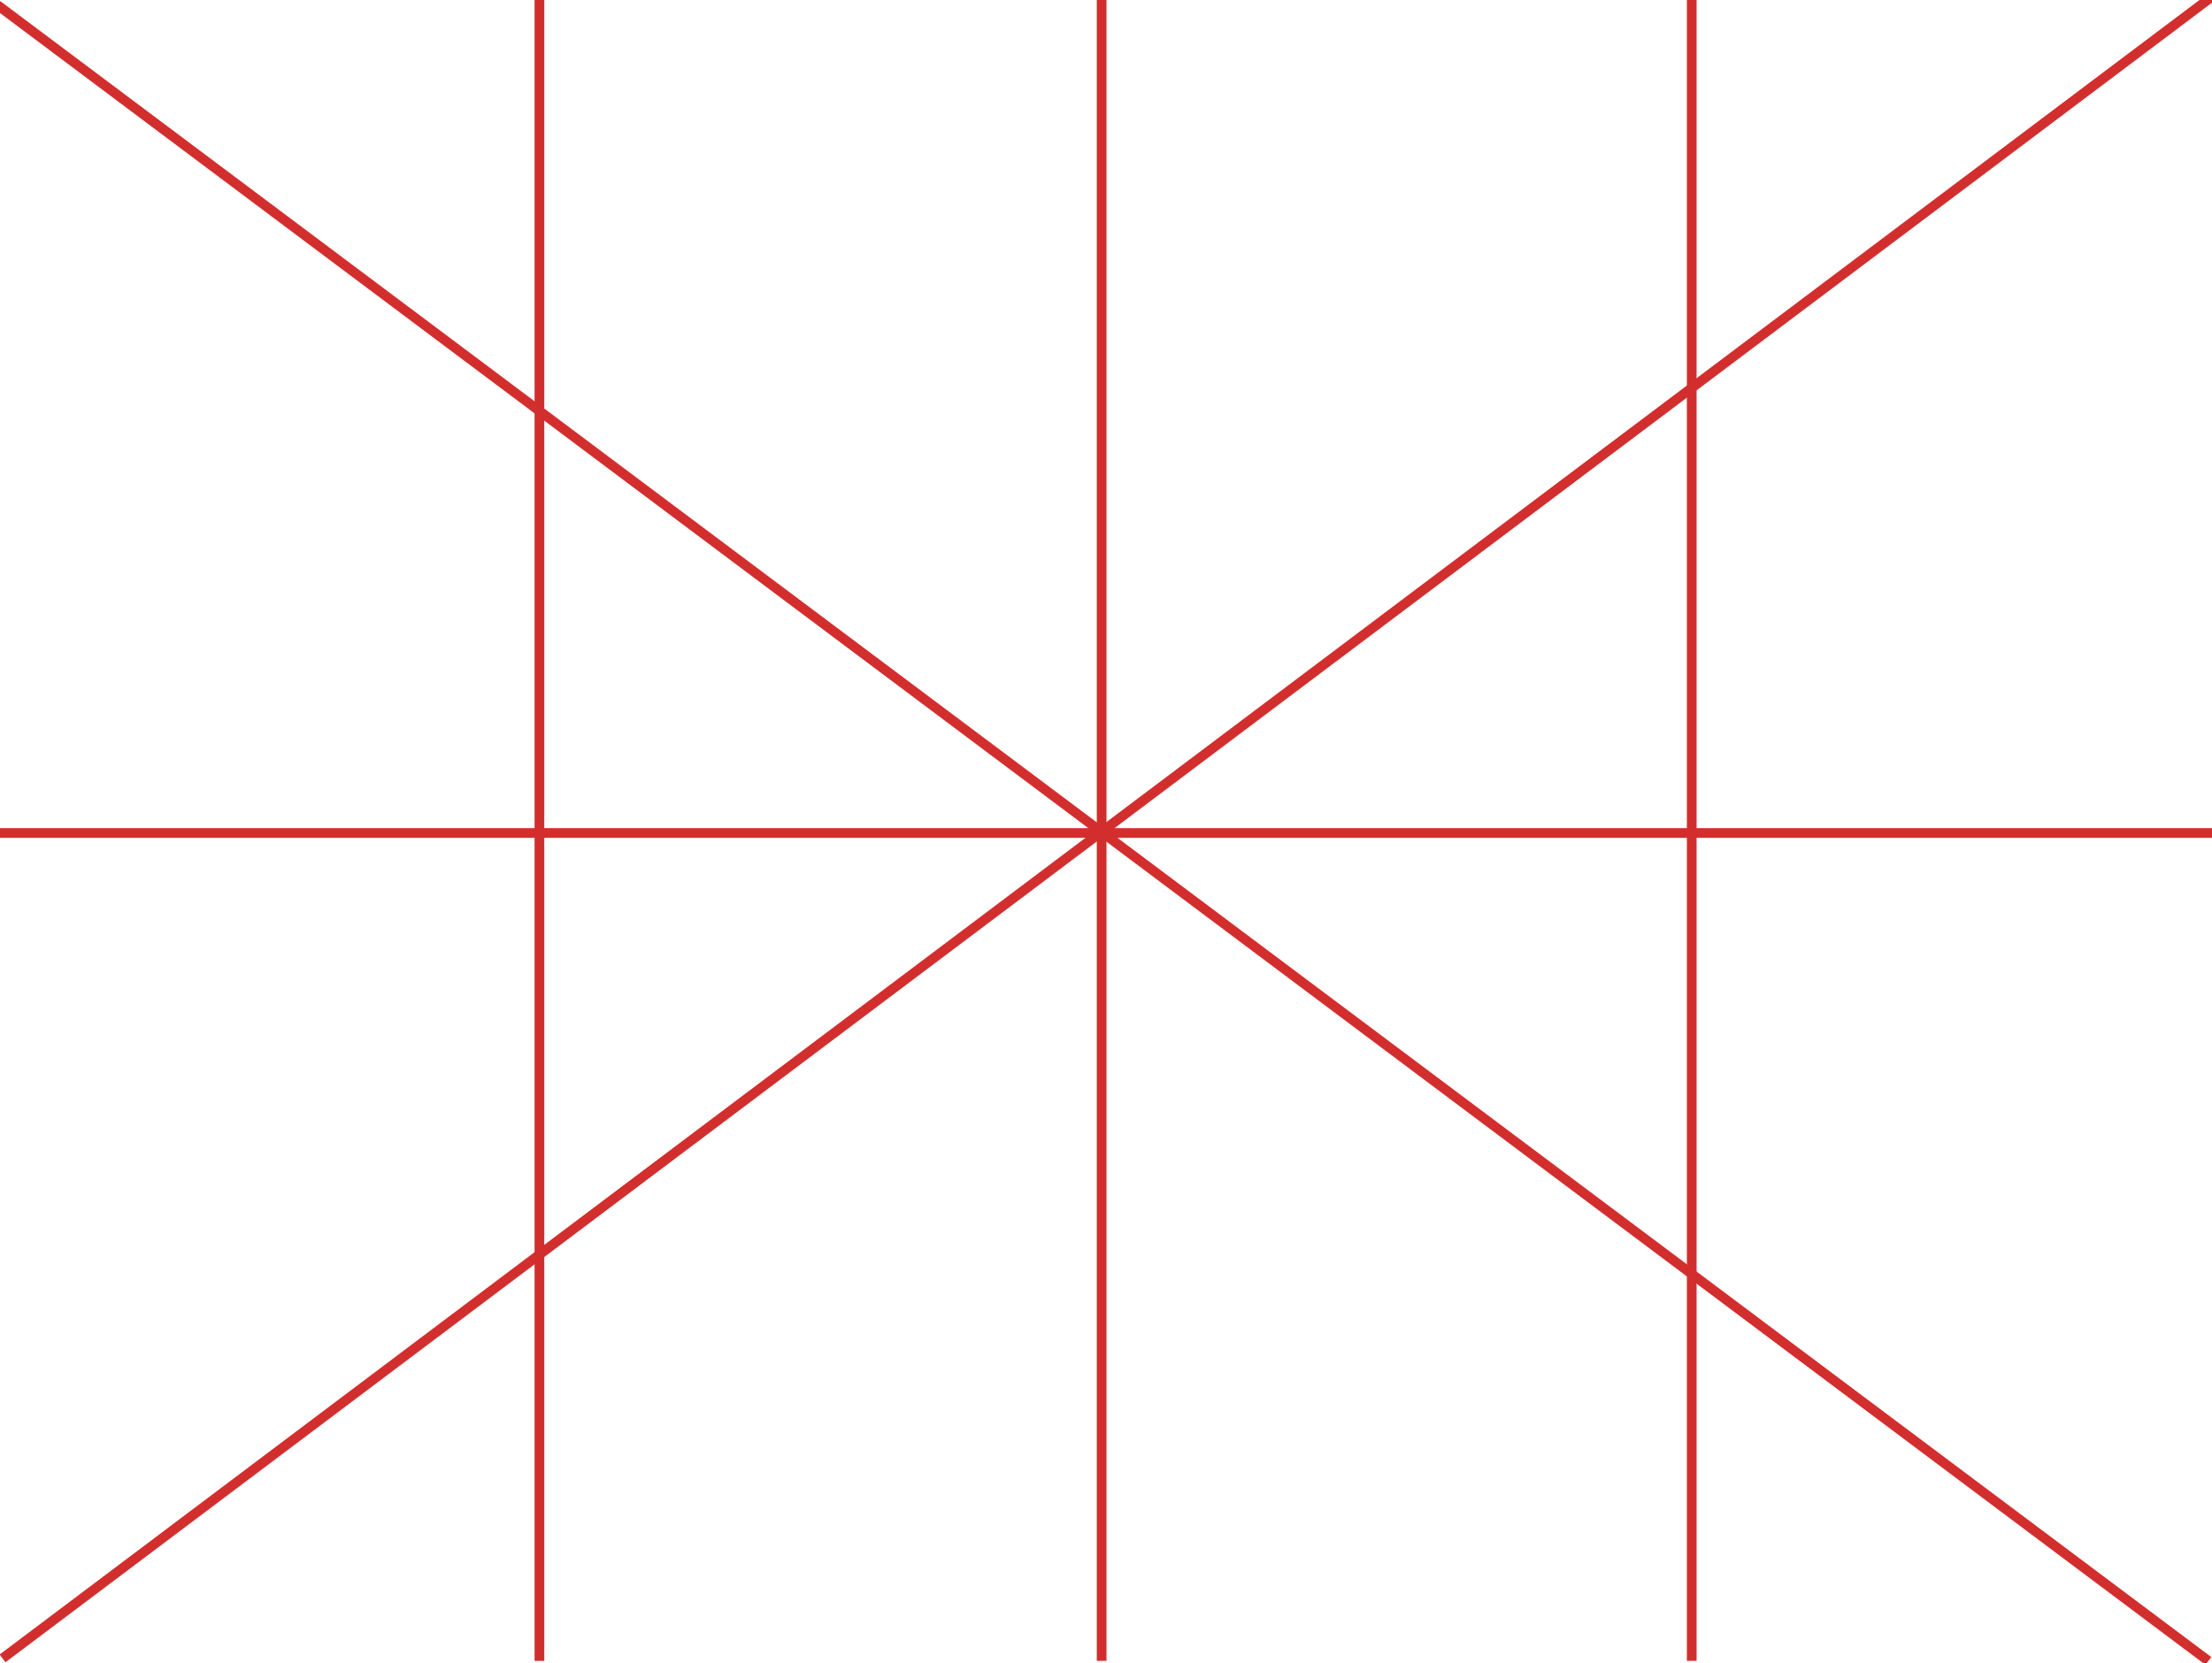
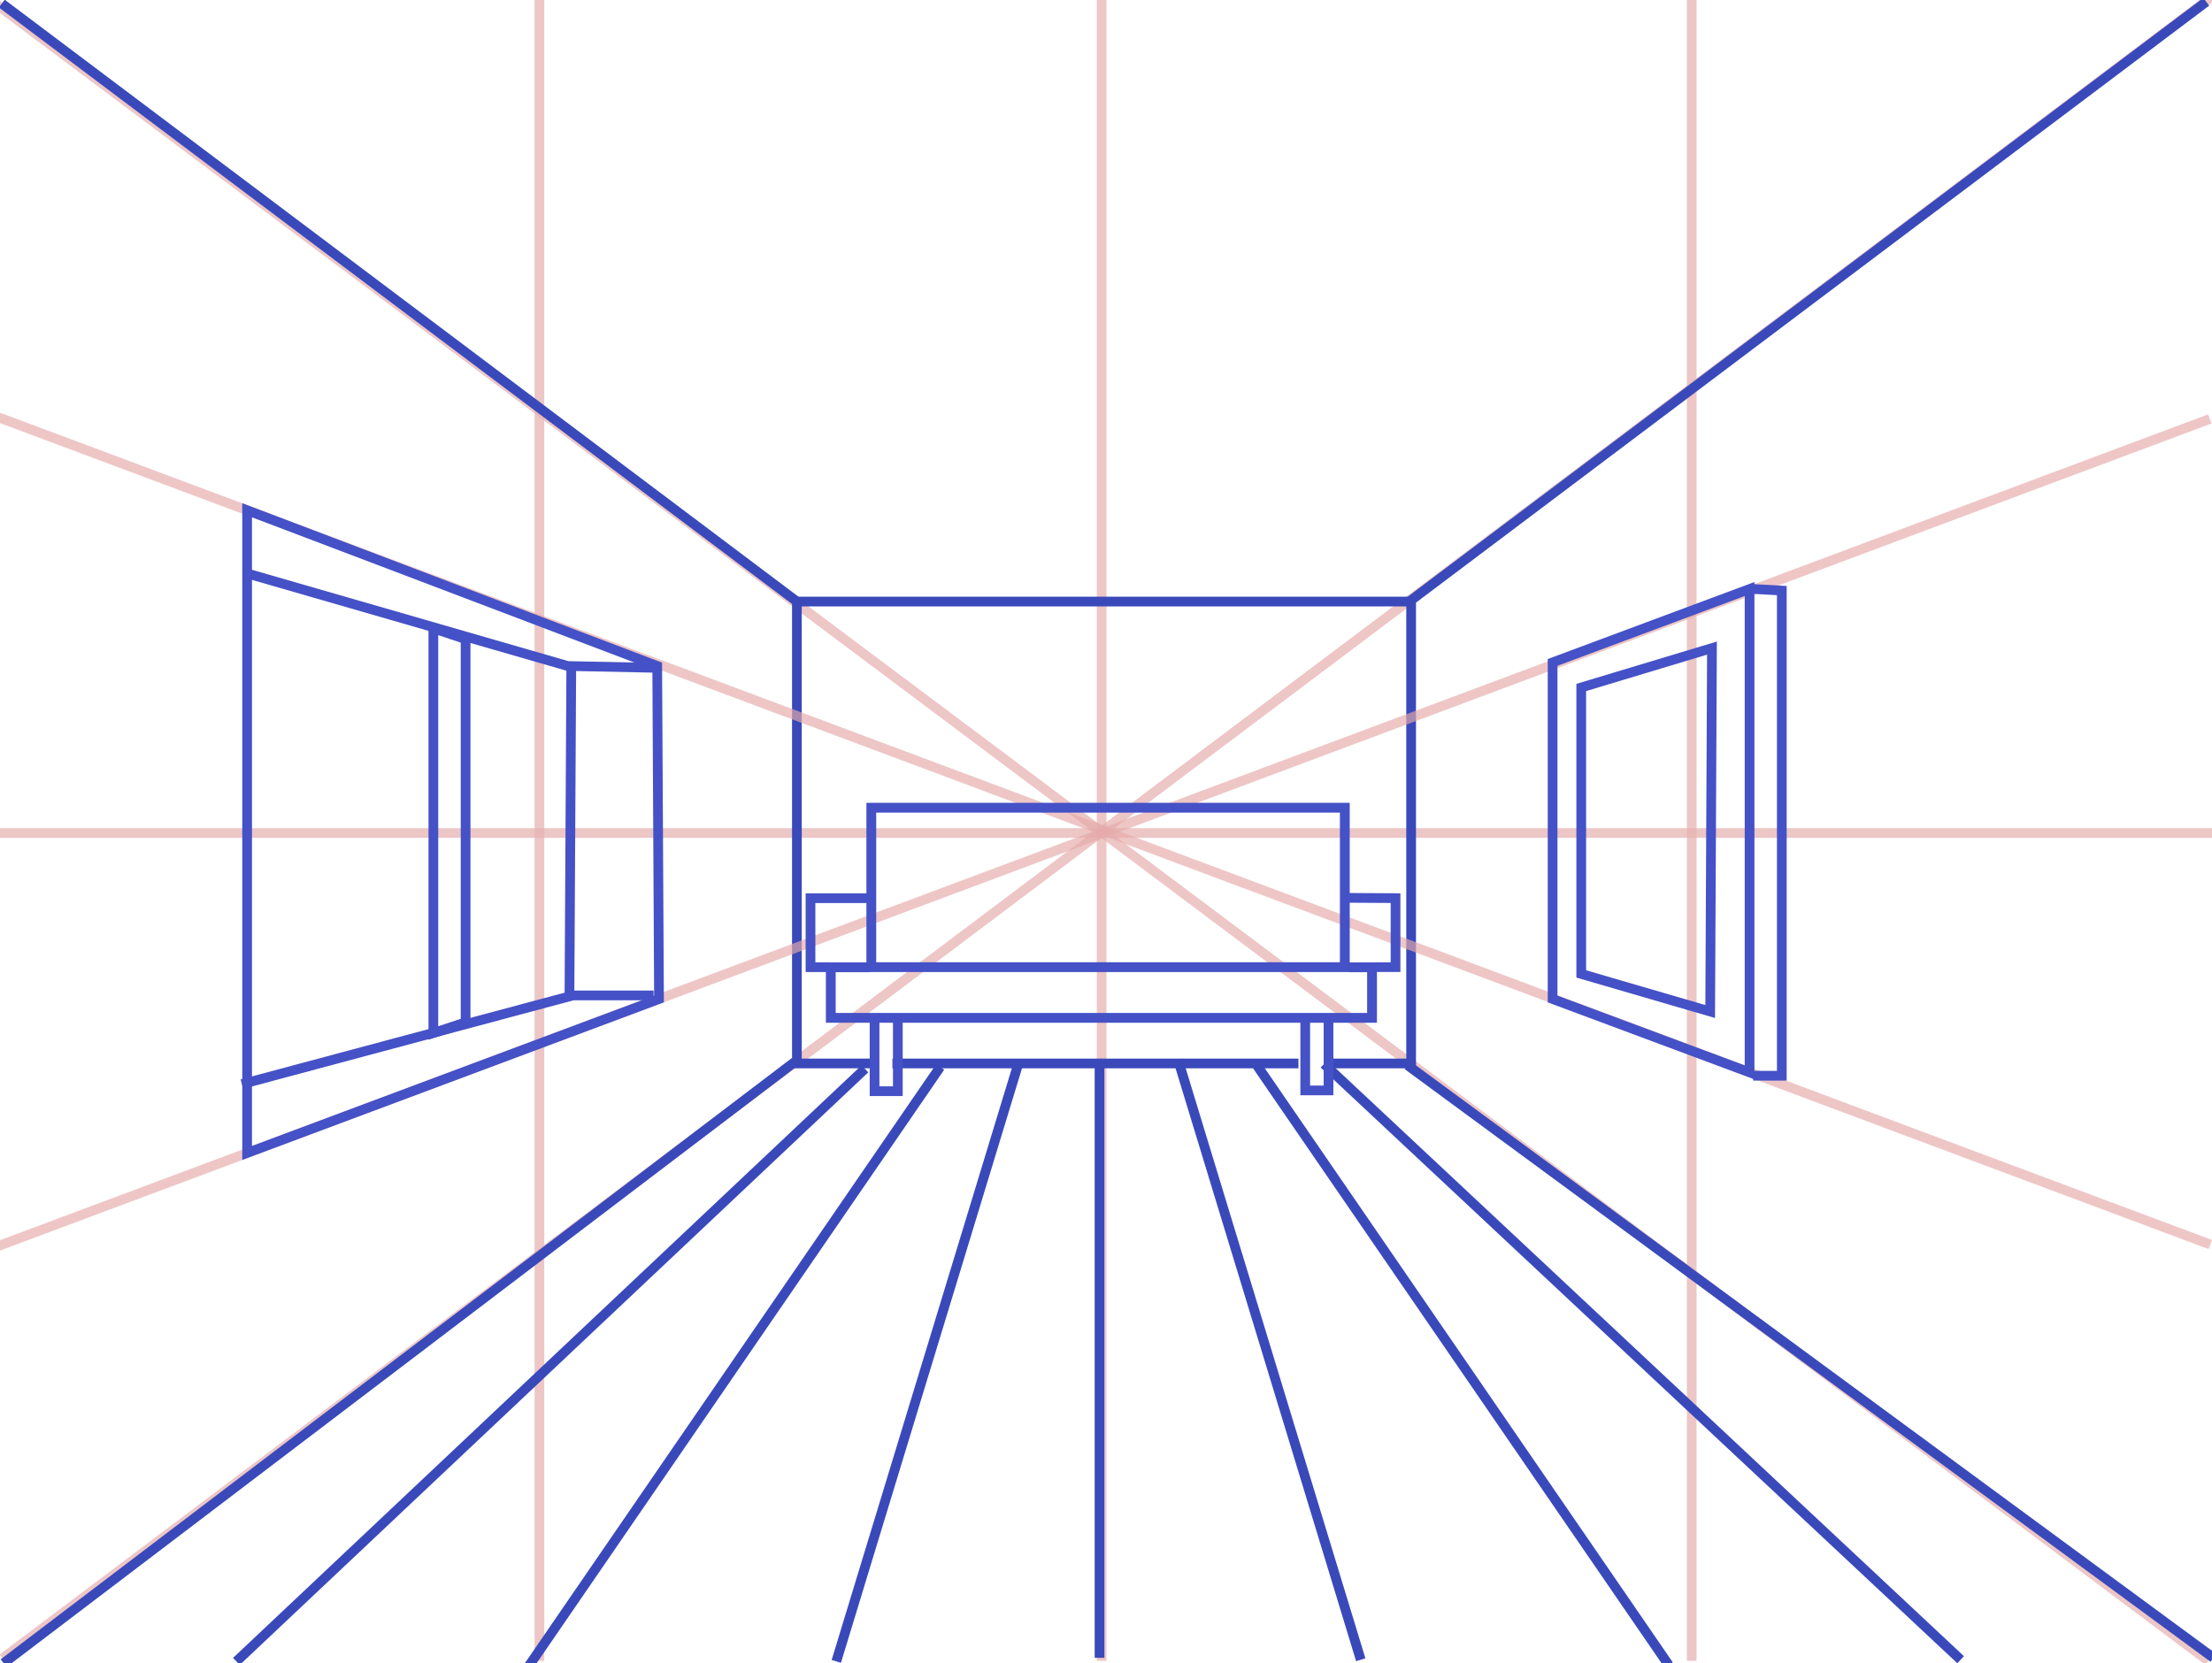
<svg xmlns="http://www.w3.org/2000/svg" width="227.553mm" height="171.056mm" viewBox="0 0 227.553 171.056" version="1.1" id="svg1" xml:space="preserve">
  <defs id="defs1" />
  <g id="layer1" transform="translate(14.69814,-44.3768)">
-     <path id="rect1" style="fill:none;stroke:#d32e2e" d="M 159.333,44.369 V 215.274 m -60.703,0 V 44.369" />
-     <path id="rect2" style="fill:none;stroke:#d32e2e" d="m 40.794,215.282 0,-170.905" />
-     <path id="rect3" style="fill:none;stroke:#d32e2e" d="m 213.002,130.09 -227.7,0" />
-     <path style="fill:none;stroke:#d32e2e;stroke-width:1" d="M -14.959,44.898 212.481,215.282" id="path3" />
-     <path style="fill:none;stroke:#d32e2e;stroke-width:1" d="M 212.741,44.116 -14.438,215.022" id="path4" />
+     <path id="rect1" style="fill:none;stroke:#e7b2b2;stroke-opacity:0.741" d="M 159.333,44.369 V 215.274 m -60.703,0 V 44.369" />
+     <path id="rect2" style="fill:none;stroke:#e7b2b2;stroke-opacity:0.741" d="m 40.794,215.282 0,-170.905" />
+     <path id="rect3" style="fill:none;stroke:#e7b2b2;stroke-opacity:0.741" d="m 213.002,130.09 -227.7,0" />
+     <path style="fill:none;stroke:#e7b2b2;stroke-width:1;stroke-opacity:0.741" d="M -14.959,44.898 212.481,215.282" id="path3" />
+     <path style="fill:none;stroke:#e7b2b2;stroke-width:1;stroke-opacity:0.741;fill-opacity:0.741" d="M 212.741,44.116 -14.438,215.022" id="path4" />
+     <path style="fill:none;fill-opacity:0.933;stroke:#3a49ba;stroke-width:1;stroke-opacity:1" d="M 74.934,153.803 H 67.28 V 106.275 l 63.187,-10e-6 v 47.529 l -8.726,0 m -2.866,0 H 113.661 96.854 77.108" id="path2" />
+     <path style="fill:none;fill-opacity:0.933;stroke:#3a49ba;stroke-width:1;stroke-opacity:1" d="M 130.283,106.275 212.261,44.561" id="path5" />
+     <path style="fill:none;fill-opacity:0.933;stroke:#3a49ba;stroke-width:1;stroke-opacity:1" d="m 130.099,153.988 82.899,60.977" id="path6" />
+     <path style="fill:none;fill-opacity:0.933;stroke:#3a49ba;stroke-width:1;stroke-opacity:1" d="M 67.28,106.275 -14.514,44.745" id="path7" />
+     <path style="fill:none;fill-opacity:0.933;stroke:#3a49ba;stroke-width:1;stroke-opacity:1" d="m 67.096,153.619 -81.425,61.898" id="path8" />
+     <path style="fill:none;fill-opacity:0.933;stroke:#3a49ba;stroke-width:1;stroke-opacity:1" d="M 74.28,154.356 9.619,215.333" id="path9" />
+     <path style="fill:none;fill-opacity:0.933;stroke:#3a49ba;stroke-width:1;stroke-opacity:1" d="M 82.017,154.172 39.647,215.886" id="path10" />
+     <path style="fill:none;fill-opacity:0.933;stroke:#3a49ba;stroke-width:1;stroke-opacity:1" d="m 90.123,153.619 -18.79,61.714" id="path11" />
+     <path style="fill:none;fill-opacity:0.933;stroke:#3a49ba;stroke-width:1;stroke-opacity:1" d="m 121.508,153.86 65.49,61.299" id="path9-8" />
+     <path style="fill:none;fill-opacity:0.933;stroke:#3a49ba;stroke-width:1;stroke-opacity:1" d="m 114.6,153.998 42.371,61.714" id="path10-2" />
+     <path style="fill:none;fill-opacity:0.933;stroke:#3a49ba;stroke-width:1;stroke-opacity:1" d="m 106.494,153.446 18.79,61.714" id="path11-4" />
+     <path style="fill:none;fill-opacity:0.933;stroke:#3a49ba;stroke-width:1;stroke-opacity:1" d="m 98.413,153.435 v 61.529" id="path12" />
+     <path style="fill:none;fill-opacity:0.741;stroke:#e5aaaa;stroke-width:1;stroke-opacity:0.667" d="M 212.629,87.484 -14.882,172.594" id="path13" />
+     <path style="fill:none;fill-opacity:0.741;stroke:#e5aaaa;stroke-width:1;stroke-opacity:0.667" d="M 212.679,172.435 -14.833,87.326" id="path13-1" />
+     <path style="fill:none;fill-opacity:0.741;stroke:#4551c6;stroke-width:1;stroke-opacity:1" d="m 145.021,112.538 v 34.633 l 20.264,7.553 v -49.739 z" id="path14" />
+     <path style="fill:none;fill-opacity:0.741;stroke:#4551c6;stroke-width:1;stroke-opacity:1" d="m 147.968,115.117 v 29.475 l 13.264,3.869 0.184,-37.397 z" id="path15" />
+     <path style="fill:none;fill-opacity:0.741;stroke:#4551c6;stroke-width:1;stroke-opacity:1" d="M 52.911,112.907 10.724,96.879 V 163.014 L 53.095,147.172 Z" id="path16" />
+     <path style="fill:none;fill-opacity:0.741;stroke:#4551c6;stroke-width:1;stroke-opacity:1" d="m 52.542,146.803 h -8.29 l -34.067,9.128" id="path17" />
+     <path style="fill:none;fill-opacity:0.741;stroke:#4551c6;stroke-width:1;stroke-opacity:1" d="m 43.884,146.619 0.184,-33.344" id="path18" />
+     <path style="fill:none;fill-opacity:0.741;stroke:#4551c6;stroke-width:1;stroke-opacity:1" d="m 29.883,109.038 v 41.634 l 3.316,-1.105 v -39.423 z" id="path19" />
+     <path style="fill:none;fill-opacity:0.741;stroke:#4551c6;stroke-width:1;stroke-opacity:1" d="m 52.542,113.091 -8.843,-0.184 -33.16,-9.579" id="path20" />
+     <path style="fill:none;fill-opacity:0.741;stroke:#4551c6;stroke-width:1;stroke-opacity:1" d="m 165.285,104.962 3.316,0.184 v 49.924 h -2.948" id="path21" />
+     <path style="fill:none;fill-opacity:0.741;stroke:#4551c6;stroke-width:1.008;stroke-opacity:1" d="m 74.935,127.489 v 16.405 H 123.646 V 127.489 Z" id="path24" />
+     <path style="fill:none;fill-opacity:0.741;stroke:#4551c6;stroke-width:1.008;stroke-opacity:1" d="m 74.744,143.91 h -3.977 v 5.202 h 55.679 v -5.202 h -2.386" id="path25" />
+     <path style="fill:none;fill-opacity:0.741;stroke:#4551c6;stroke-width:1;stroke-opacity:1" d="m 74.801,136.799 h -6.122 v 7.099 h 1.954" id="path26" />
+     <path style="fill:none;fill-opacity:0.741;stroke:#4551c6;stroke-width:1;stroke-opacity:1" d="m 123.393,136.761 5.471,0.033 v 7.099 h -1.954" id="path26-6" />
+     <path style="fill:none;fill-opacity:0.741;stroke:#4551c6;stroke-width:1;stroke-opacity:1" d="m 75.27,149.29 v 7.369 h 2.395 v -7.553" id="path27" />
+     <path style="fill:none;fill-opacity:0.741;stroke:#4551c6;stroke-width:1;stroke-opacity:1" d="m 119.574,149.209 v 7.369 h 2.395 v -7.553" id="path27-5" />
  </g>
</svg>
